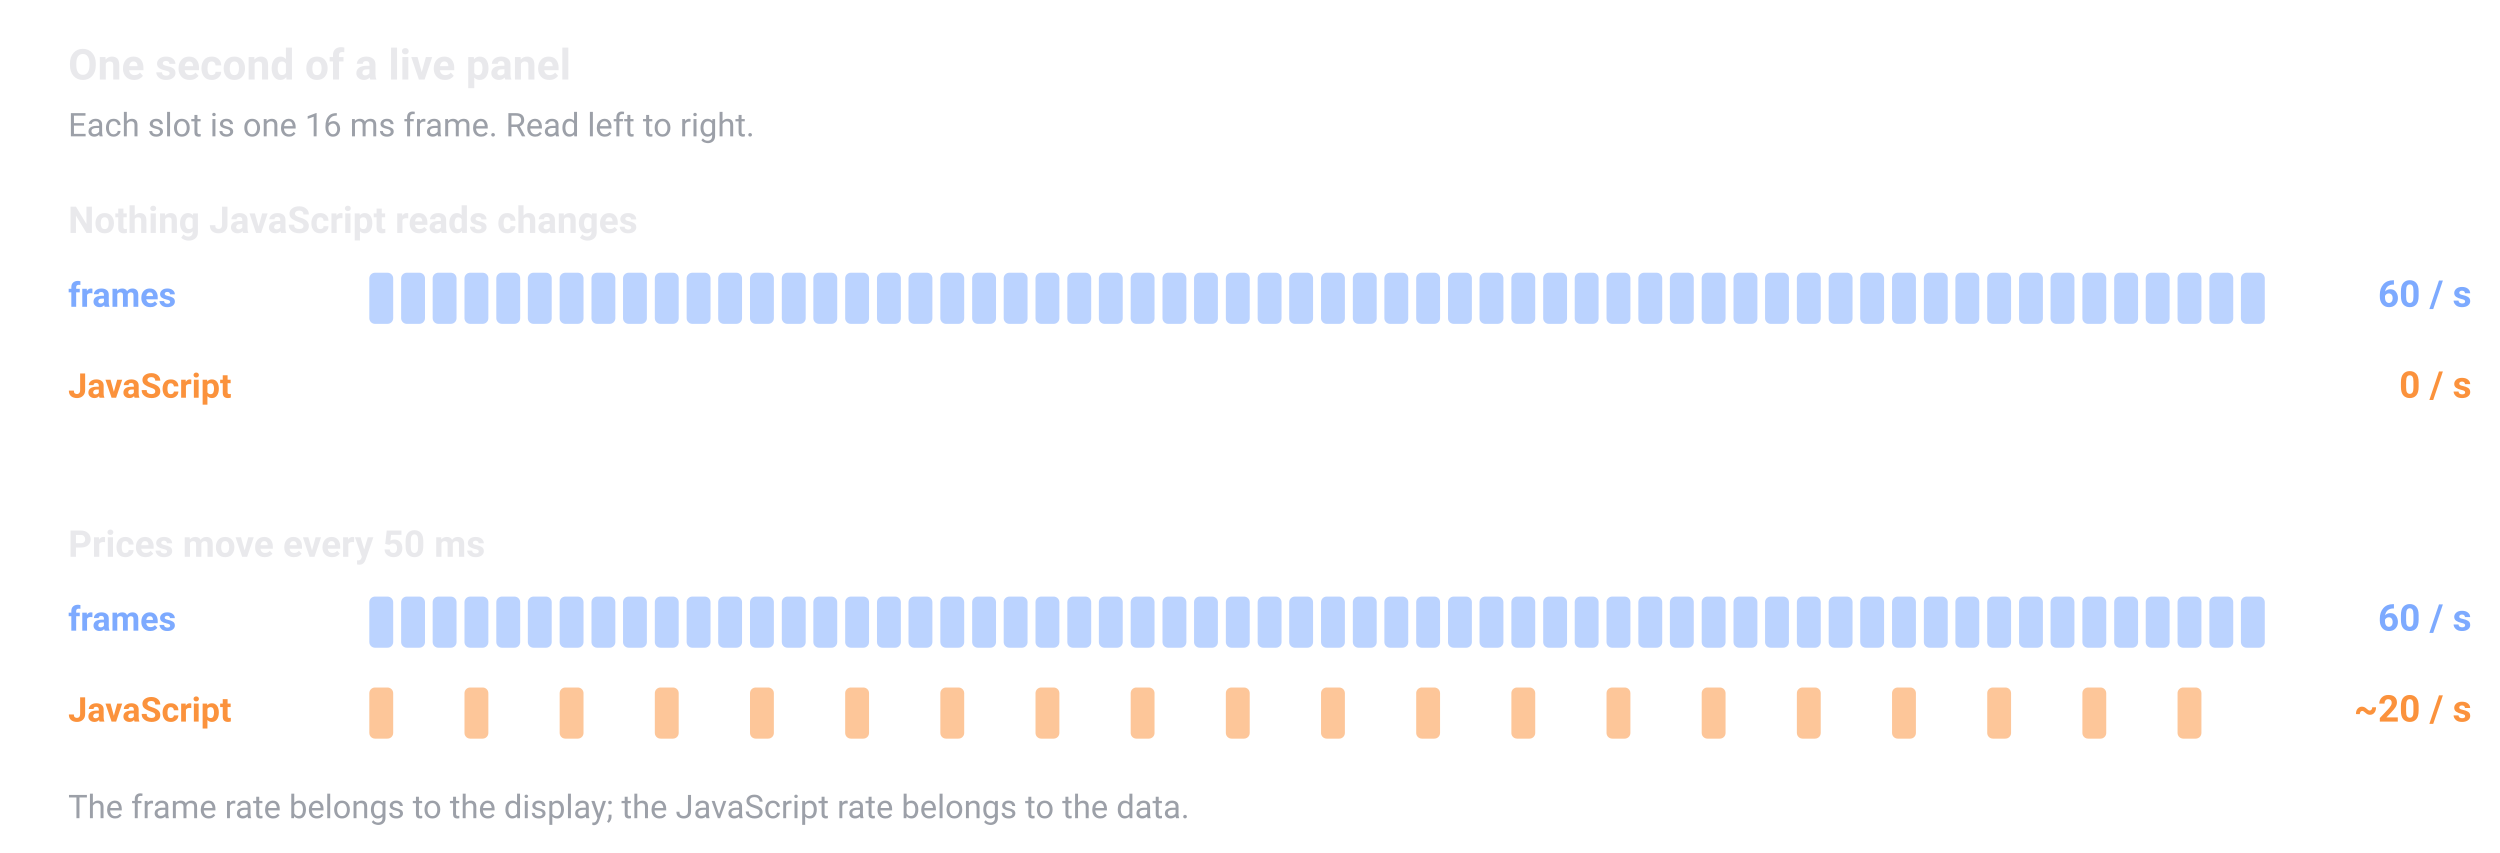
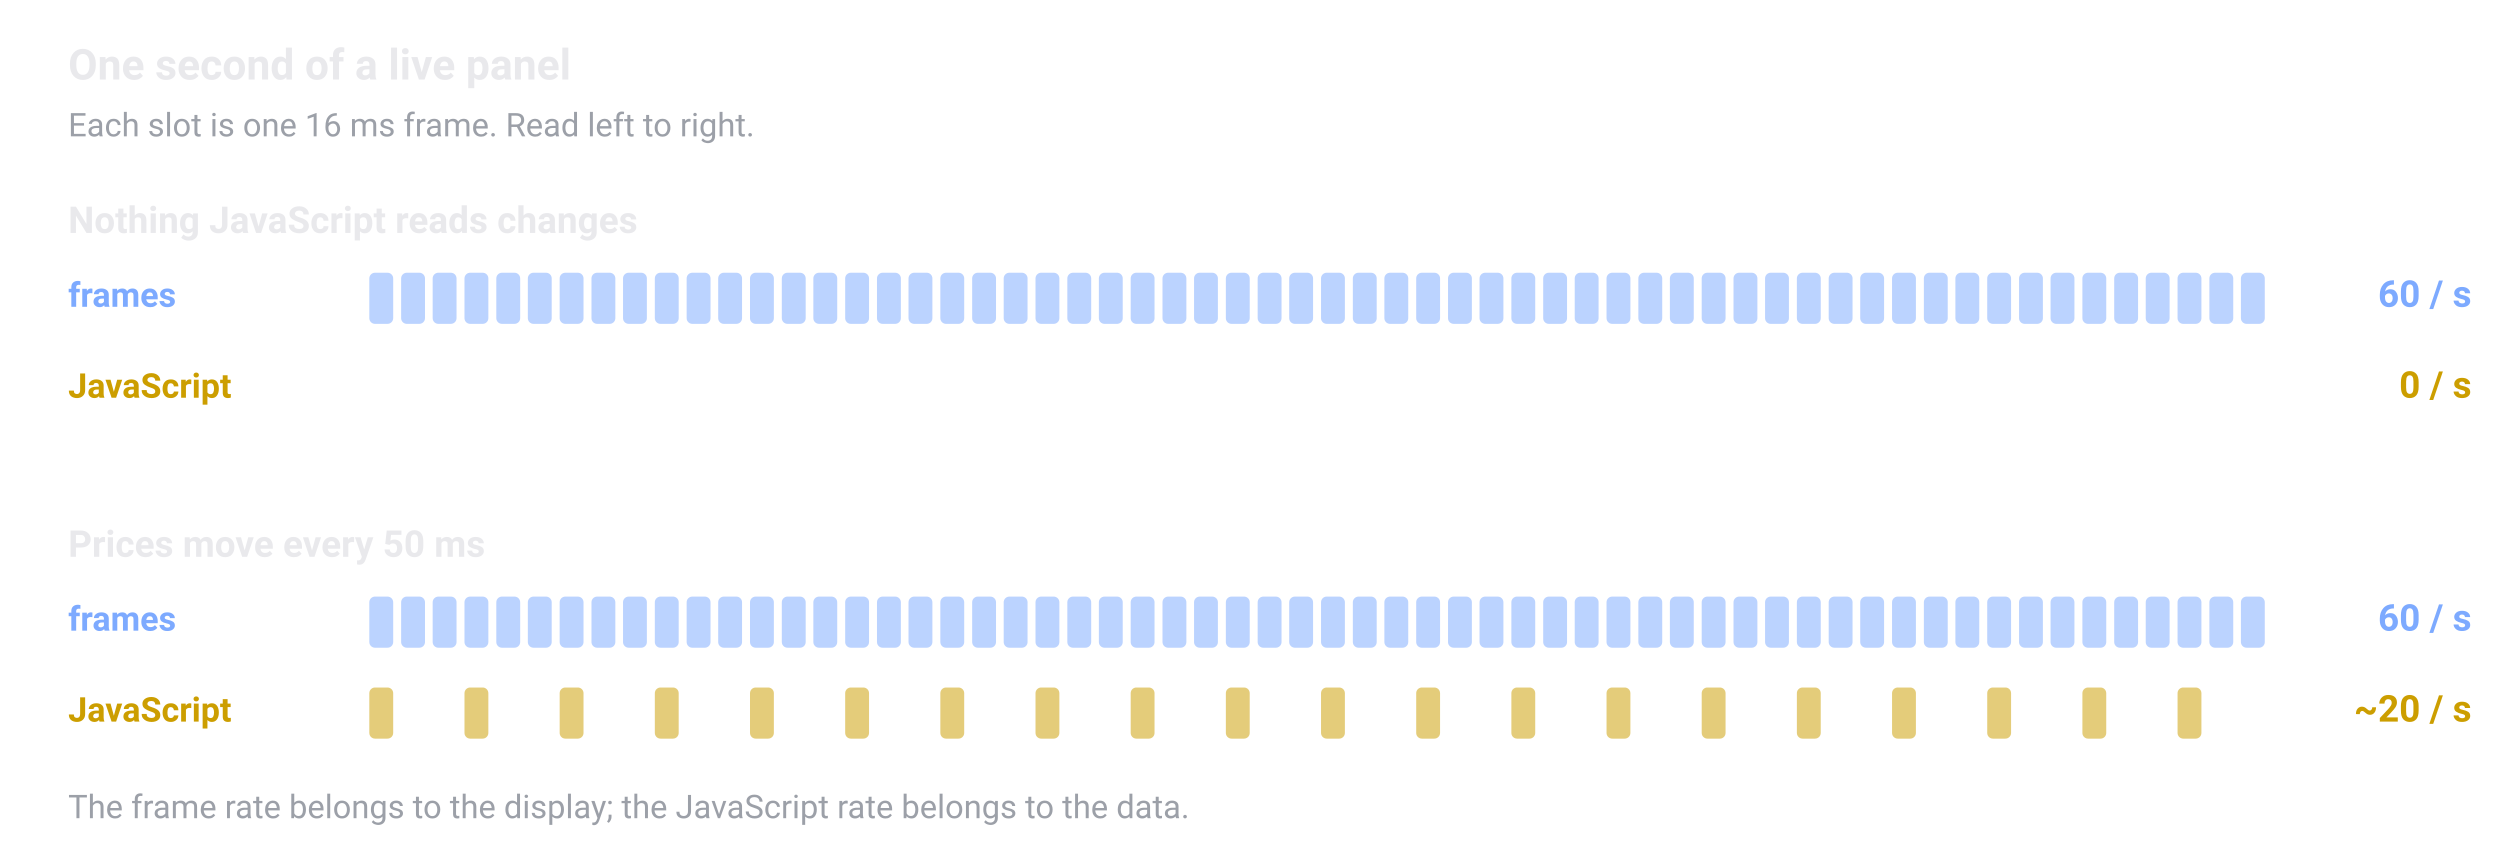
<svg xmlns="http://www.w3.org/2000/svg" viewBox="0 0 880 300" width="100%" role="img" aria-labelledby="t d">
  <defs>
    <style>
      text{font-family:ui-sans-serif,system-ui,-apple-system,"Segoe UI",Roboto,"Helvetica Neue",Arial,sans-serif}
      .h1{fill:#e9e9ec;font-size:15px;font-weight:650}
      .scene{fill:#e9e9ec;font-size:13px;font-weight:600}
      .row{font-size:12px;font-weight:600}
      .row-frame,.count-frame{fill:#7daaff}
-       .row-js,.count-js{fill:#fb923c}
+       .row-js,.count-js{fill:#cc9e00}
      .count-frame,.count-js{font-size:13px;font-weight:650;text-anchor:end}
      .note{fill:#9ca0a8;font-size:11.5px}
      .slot{fill:rgba(255,255,255,.11)}
      .pulse{opacity:.52;animation:pulse 1s linear infinite}
      .is-frame{fill:#7daaff}
-       .is-js{fill:#fb923c}
+       .is-js{fill:#cc9e00}
      @keyframes pulse{0%{opacity:.52}4%{opacity:1}20%{opacity:.52}100%{opacity:.52}}
      @media (prefers-reduced-motion: reduce){.pulse{animation:none;opacity:.7}}
    </style>
  </defs>
  <text class="h1" x="24" y="28">One second of a live panel</text>
  <text class="note" x="24" y="48">Each slot is one 16 ms frame. Read left to right.</text>
  <text class="scene" x="24" y="82">Nothing JavaScript reads changes</text>
  <text class="row row-frame" x="24" y="108">frames</text>
  <text class="count-frame" x="870" y="108">60 / s</text>
  <g>
    <rect class="slot" x="130.0" y="96" width="8.4" height="18" rx="2" />
    <rect class="slot" x="141.2" y="96" width="8.4" height="18" rx="2" />
    <rect class="slot" x="152.3" y="96" width="8.4" height="18" rx="2" />
    <rect class="slot" x="163.5" y="96" width="8.4" height="18" rx="2" />
    <rect class="slot" x="174.7" y="96" width="8.4" height="18" rx="2" />
    <rect class="slot" x="185.8" y="96" width="8.4" height="18" rx="2" />
    <rect class="slot" x="197.0" y="96" width="8.4" height="18" rx="2" />
    <rect class="slot" x="208.2" y="96" width="8.4" height="18" rx="2" />
    <rect class="slot" x="219.3" y="96" width="8.4" height="18" rx="2" />
    <rect class="slot" x="230.5" y="96" width="8.4" height="18" rx="2" />
    <rect class="slot" x="241.7" y="96" width="8.4" height="18" rx="2" />
    <rect class="slot" x="252.8" y="96" width="8.4" height="18" rx="2" />
    <rect class="slot" x="264.0" y="96" width="8.4" height="18" rx="2" />
    <rect class="slot" x="275.2" y="96" width="8.4" height="18" rx="2" />
    <rect class="slot" x="286.3" y="96" width="8.4" height="18" rx="2" />
    <rect class="slot" x="297.5" y="96" width="8.4" height="18" rx="2" />
    <rect class="slot" x="308.7" y="96" width="8.4" height="18" rx="2" />
    <rect class="slot" x="319.8" y="96" width="8.4" height="18" rx="2" />
    <rect class="slot" x="331.0" y="96" width="8.4" height="18" rx="2" />
    <rect class="slot" x="342.2" y="96" width="8.4" height="18" rx="2" />
    <rect class="slot" x="353.3" y="96" width="8.4" height="18" rx="2" />
    <rect class="slot" x="364.5" y="96" width="8.4" height="18" rx="2" />
    <rect class="slot" x="375.7" y="96" width="8.4" height="18" rx="2" />
    <rect class="slot" x="386.8" y="96" width="8.4" height="18" rx="2" />
    <rect class="slot" x="398.0" y="96" width="8.4" height="18" rx="2" />
    <rect class="slot" x="409.2" y="96" width="8.4" height="18" rx="2" />
    <rect class="slot" x="420.3" y="96" width="8.4" height="18" rx="2" />
    <rect class="slot" x="431.5" y="96" width="8.4" height="18" rx="2" />
    <rect class="slot" x="442.7" y="96" width="8.4" height="18" rx="2" />
    <rect class="slot" x="453.8" y="96" width="8.4" height="18" rx="2" />
    <rect class="slot" x="465.0" y="96" width="8.4" height="18" rx="2" />
    <rect class="slot" x="476.2" y="96" width="8.4" height="18" rx="2" />
    <rect class="slot" x="487.3" y="96" width="8.4" height="18" rx="2" />
    <rect class="slot" x="498.5" y="96" width="8.4" height="18" rx="2" />
    <rect class="slot" x="509.7" y="96" width="8.4" height="18" rx="2" />
    <rect class="slot" x="520.8" y="96" width="8.4" height="18" rx="2" />
    <rect class="slot" x="532.0" y="96" width="8.4" height="18" rx="2" />
    <rect class="slot" x="543.2" y="96" width="8.4" height="18" rx="2" />
    <rect class="slot" x="554.3" y="96" width="8.4" height="18" rx="2" />
    <rect class="slot" x="565.5" y="96" width="8.4" height="18" rx="2" />
    <rect class="slot" x="576.7" y="96" width="8.4" height="18" rx="2" />
    <rect class="slot" x="587.8" y="96" width="8.4" height="18" rx="2" />
    <rect class="slot" x="599.0" y="96" width="8.4" height="18" rx="2" />
    <rect class="slot" x="610.2" y="96" width="8.4" height="18" rx="2" />
    <rect class="slot" x="621.3" y="96" width="8.4" height="18" rx="2" />
    <rect class="slot" x="632.5" y="96" width="8.4" height="18" rx="2" />
    <rect class="slot" x="643.7" y="96" width="8.4" height="18" rx="2" />
    <rect class="slot" x="654.8" y="96" width="8.4" height="18" rx="2" />
    <rect class="slot" x="666.0" y="96" width="8.4" height="18" rx="2" />
    <rect class="slot" x="677.2" y="96" width="8.4" height="18" rx="2" />
    <rect class="slot" x="688.3" y="96" width="8.4" height="18" rx="2" />
    <rect class="slot" x="699.5" y="96" width="8.4" height="18" rx="2" />
    <rect class="slot" x="710.7" y="96" width="8.4" height="18" rx="2" />
    <rect class="slot" x="721.8" y="96" width="8.4" height="18" rx="2" />
    <rect class="slot" x="733.0" y="96" width="8.4" height="18" rx="2" />
    <rect class="slot" x="744.2" y="96" width="8.4" height="18" rx="2" />
    <rect class="slot" x="755.3" y="96" width="8.4" height="18" rx="2" />
    <rect class="slot" x="766.5" y="96" width="8.4" height="18" rx="2" />
    <rect class="slot" x="777.7" y="96" width="8.4" height="18" rx="2" />
    <rect class="slot" x="788.8" y="96" width="8.4" height="18" rx="2" />
    <rect class="pulse is-frame" x="130.0" y="96" width="8.4" height="18" rx="2" style="animation-delay:-1.000s" />
    <rect class="pulse is-frame" x="141.2" y="96" width="8.4" height="18" rx="2" style="animation-delay:-0.983s" />
    <rect class="pulse is-frame" x="152.3" y="96" width="8.4" height="18" rx="2" style="animation-delay:-0.967s" />
    <rect class="pulse is-frame" x="163.5" y="96" width="8.4" height="18" rx="2" style="animation-delay:-0.950s" />
    <rect class="pulse is-frame" x="174.7" y="96" width="8.4" height="18" rx="2" style="animation-delay:-0.933s" />
    <rect class="pulse is-frame" x="185.8" y="96" width="8.4" height="18" rx="2" style="animation-delay:-0.917s" />
    <rect class="pulse is-frame" x="197.0" y="96" width="8.4" height="18" rx="2" style="animation-delay:-0.900s" />
    <rect class="pulse is-frame" x="208.2" y="96" width="8.4" height="18" rx="2" style="animation-delay:-0.883s" />
    <rect class="pulse is-frame" x="219.3" y="96" width="8.4" height="18" rx="2" style="animation-delay:-0.867s" />
    <rect class="pulse is-frame" x="230.5" y="96" width="8.4" height="18" rx="2" style="animation-delay:-0.850s" />
    <rect class="pulse is-frame" x="241.7" y="96" width="8.4" height="18" rx="2" style="animation-delay:-0.833s" />
    <rect class="pulse is-frame" x="252.8" y="96" width="8.4" height="18" rx="2" style="animation-delay:-0.817s" />
    <rect class="pulse is-frame" x="264.0" y="96" width="8.4" height="18" rx="2" style="animation-delay:-0.800s" />
    <rect class="pulse is-frame" x="275.2" y="96" width="8.4" height="18" rx="2" style="animation-delay:-0.783s" />
    <rect class="pulse is-frame" x="286.3" y="96" width="8.4" height="18" rx="2" style="animation-delay:-0.767s" />
    <rect class="pulse is-frame" x="297.5" y="96" width="8.4" height="18" rx="2" style="animation-delay:-0.750s" />
    <rect class="pulse is-frame" x="308.7" y="96" width="8.4" height="18" rx="2" style="animation-delay:-0.733s" />
    <rect class="pulse is-frame" x="319.8" y="96" width="8.4" height="18" rx="2" style="animation-delay:-0.717s" />
    <rect class="pulse is-frame" x="331.0" y="96" width="8.4" height="18" rx="2" style="animation-delay:-0.700s" />
    <rect class="pulse is-frame" x="342.2" y="96" width="8.4" height="18" rx="2" style="animation-delay:-0.683s" />
    <rect class="pulse is-frame" x="353.3" y="96" width="8.4" height="18" rx="2" style="animation-delay:-0.667s" />
    <rect class="pulse is-frame" x="364.5" y="96" width="8.4" height="18" rx="2" style="animation-delay:-0.650s" />
    <rect class="pulse is-frame" x="375.7" y="96" width="8.4" height="18" rx="2" style="animation-delay:-0.633s" />
    <rect class="pulse is-frame" x="386.8" y="96" width="8.4" height="18" rx="2" style="animation-delay:-0.617s" />
    <rect class="pulse is-frame" x="398.0" y="96" width="8.4" height="18" rx="2" style="animation-delay:-0.600s" />
    <rect class="pulse is-frame" x="409.2" y="96" width="8.4" height="18" rx="2" style="animation-delay:-0.583s" />
    <rect class="pulse is-frame" x="420.3" y="96" width="8.4" height="18" rx="2" style="animation-delay:-0.567s" />
    <rect class="pulse is-frame" x="431.5" y="96" width="8.4" height="18" rx="2" style="animation-delay:-0.550s" />
    <rect class="pulse is-frame" x="442.7" y="96" width="8.4" height="18" rx="2" style="animation-delay:-0.533s" />
    <rect class="pulse is-frame" x="453.8" y="96" width="8.4" height="18" rx="2" style="animation-delay:-0.517s" />
    <rect class="pulse is-frame" x="465.0" y="96" width="8.4" height="18" rx="2" style="animation-delay:-0.500s" />
    <rect class="pulse is-frame" x="476.2" y="96" width="8.4" height="18" rx="2" style="animation-delay:-0.483s" />
    <rect class="pulse is-frame" x="487.3" y="96" width="8.4" height="18" rx="2" style="animation-delay:-0.467s" />
    <rect class="pulse is-frame" x="498.5" y="96" width="8.4" height="18" rx="2" style="animation-delay:-0.450s" />
    <rect class="pulse is-frame" x="509.7" y="96" width="8.4" height="18" rx="2" style="animation-delay:-0.433s" />
    <rect class="pulse is-frame" x="520.8" y="96" width="8.4" height="18" rx="2" style="animation-delay:-0.417s" />
    <rect class="pulse is-frame" x="532.0" y="96" width="8.4" height="18" rx="2" style="animation-delay:-0.400s" />
    <rect class="pulse is-frame" x="543.2" y="96" width="8.4" height="18" rx="2" style="animation-delay:-0.383s" />
    <rect class="pulse is-frame" x="554.3" y="96" width="8.4" height="18" rx="2" style="animation-delay:-0.367s" />
    <rect class="pulse is-frame" x="565.5" y="96" width="8.4" height="18" rx="2" style="animation-delay:-0.350s" />
    <rect class="pulse is-frame" x="576.7" y="96" width="8.4" height="18" rx="2" style="animation-delay:-0.333s" />
    <rect class="pulse is-frame" x="587.8" y="96" width="8.4" height="18" rx="2" style="animation-delay:-0.317s" />
    <rect class="pulse is-frame" x="599.0" y="96" width="8.4" height="18" rx="2" style="animation-delay:-0.300s" />
    <rect class="pulse is-frame" x="610.2" y="96" width="8.4" height="18" rx="2" style="animation-delay:-0.283s" />
    <rect class="pulse is-frame" x="621.3" y="96" width="8.4" height="18" rx="2" style="animation-delay:-0.267s" />
    <rect class="pulse is-frame" x="632.5" y="96" width="8.4" height="18" rx="2" style="animation-delay:-0.250s" />
    <rect class="pulse is-frame" x="643.7" y="96" width="8.4" height="18" rx="2" style="animation-delay:-0.233s" />
    <rect class="pulse is-frame" x="654.8" y="96" width="8.4" height="18" rx="2" style="animation-delay:-0.217s" />
    <rect class="pulse is-frame" x="666.0" y="96" width="8.4" height="18" rx="2" style="animation-delay:-0.200s" />
    <rect class="pulse is-frame" x="677.2" y="96" width="8.4" height="18" rx="2" style="animation-delay:-0.183s" />
    <rect class="pulse is-frame" x="688.3" y="96" width="8.4" height="18" rx="2" style="animation-delay:-0.167s" />
    <rect class="pulse is-frame" x="699.5" y="96" width="8.4" height="18" rx="2" style="animation-delay:-0.150s" />
    <rect class="pulse is-frame" x="710.7" y="96" width="8.4" height="18" rx="2" style="animation-delay:-0.133s" />
    <rect class="pulse is-frame" x="721.8" y="96" width="8.4" height="18" rx="2" style="animation-delay:-0.117s" />
    <rect class="pulse is-frame" x="733.0" y="96" width="8.4" height="18" rx="2" style="animation-delay:-0.100s" />
    <rect class="pulse is-frame" x="744.2" y="96" width="8.4" height="18" rx="2" style="animation-delay:-0.083s" />
    <rect class="pulse is-frame" x="755.3" y="96" width="8.4" height="18" rx="2" style="animation-delay:-0.067s" />
    <rect class="pulse is-frame" x="766.5" y="96" width="8.4" height="18" rx="2" style="animation-delay:-0.050s" />
    <rect class="pulse is-frame" x="777.7" y="96" width="8.4" height="18" rx="2" style="animation-delay:-0.033s" />
    <rect class="pulse is-frame" x="788.8" y="96" width="8.4" height="18" rx="2" style="animation-delay:-0.017s" />
  </g>
  <text class="row row-js" x="24" y="140">JavaScript</text>
  <text class="count-js" x="870" y="140">0 / s</text>
  <g>
    <rect class="slot" x="130.0" y="128" width="8.4" height="18" rx="2" />
    <rect class="slot" x="141.2" y="128" width="8.4" height="18" rx="2" />
    <rect class="slot" x="152.3" y="128" width="8.4" height="18" rx="2" />
    <rect class="slot" x="163.5" y="128" width="8.4" height="18" rx="2" />
    <rect class="slot" x="174.7" y="128" width="8.4" height="18" rx="2" />
    <rect class="slot" x="185.8" y="128" width="8.4" height="18" rx="2" />
    <rect class="slot" x="197.0" y="128" width="8.4" height="18" rx="2" />
    <rect class="slot" x="208.2" y="128" width="8.4" height="18" rx="2" />
    <rect class="slot" x="219.3" y="128" width="8.4" height="18" rx="2" />
    <rect class="slot" x="230.5" y="128" width="8.4" height="18" rx="2" />
    <rect class="slot" x="241.7" y="128" width="8.4" height="18" rx="2" />
    <rect class="slot" x="252.8" y="128" width="8.4" height="18" rx="2" />
    <rect class="slot" x="264.0" y="128" width="8.4" height="18" rx="2" />
    <rect class="slot" x="275.2" y="128" width="8.4" height="18" rx="2" />
    <rect class="slot" x="286.3" y="128" width="8.4" height="18" rx="2" />
    <rect class="slot" x="297.5" y="128" width="8.4" height="18" rx="2" />
    <rect class="slot" x="308.7" y="128" width="8.4" height="18" rx="2" />
    <rect class="slot" x="319.8" y="128" width="8.4" height="18" rx="2" />
    <rect class="slot" x="331.0" y="128" width="8.4" height="18" rx="2" />
    <rect class="slot" x="342.2" y="128" width="8.4" height="18" rx="2" />
    <rect class="slot" x="353.3" y="128" width="8.4" height="18" rx="2" />
    <rect class="slot" x="364.5" y="128" width="8.4" height="18" rx="2" />
    <rect class="slot" x="375.7" y="128" width="8.4" height="18" rx="2" />
    <rect class="slot" x="386.8" y="128" width="8.4" height="18" rx="2" />
    <rect class="slot" x="398.0" y="128" width="8.4" height="18" rx="2" />
    <rect class="slot" x="409.2" y="128" width="8.4" height="18" rx="2" />
    <rect class="slot" x="420.3" y="128" width="8.4" height="18" rx="2" />
    <rect class="slot" x="431.5" y="128" width="8.4" height="18" rx="2" />
    <rect class="slot" x="442.7" y="128" width="8.4" height="18" rx="2" />
    <rect class="slot" x="453.8" y="128" width="8.4" height="18" rx="2" />
    <rect class="slot" x="465.0" y="128" width="8.4" height="18" rx="2" />
    <rect class="slot" x="476.2" y="128" width="8.4" height="18" rx="2" />
    <rect class="slot" x="487.3" y="128" width="8.4" height="18" rx="2" />
    <rect class="slot" x="498.5" y="128" width="8.4" height="18" rx="2" />
    <rect class="slot" x="509.7" y="128" width="8.4" height="18" rx="2" />
    <rect class="slot" x="520.8" y="128" width="8.4" height="18" rx="2" />
    <rect class="slot" x="532.0" y="128" width="8.4" height="18" rx="2" />
    <rect class="slot" x="543.2" y="128" width="8.4" height="18" rx="2" />
    <rect class="slot" x="554.3" y="128" width="8.4" height="18" rx="2" />
    <rect class="slot" x="565.5" y="128" width="8.4" height="18" rx="2" />
    <rect class="slot" x="576.7" y="128" width="8.4" height="18" rx="2" />
    <rect class="slot" x="587.8" y="128" width="8.4" height="18" rx="2" />
    <rect class="slot" x="599.0" y="128" width="8.4" height="18" rx="2" />
    <rect class="slot" x="610.2" y="128" width="8.4" height="18" rx="2" />
    <rect class="slot" x="621.3" y="128" width="8.4" height="18" rx="2" />
    <rect class="slot" x="632.5" y="128" width="8.4" height="18" rx="2" />
    <rect class="slot" x="643.7" y="128" width="8.4" height="18" rx="2" />
    <rect class="slot" x="654.8" y="128" width="8.4" height="18" rx="2" />
    <rect class="slot" x="666.0" y="128" width="8.4" height="18" rx="2" />
    <rect class="slot" x="677.2" y="128" width="8.4" height="18" rx="2" />
    <rect class="slot" x="688.3" y="128" width="8.4" height="18" rx="2" />
    <rect class="slot" x="699.5" y="128" width="8.4" height="18" rx="2" />
    <rect class="slot" x="710.7" y="128" width="8.4" height="18" rx="2" />
    <rect class="slot" x="721.8" y="128" width="8.4" height="18" rx="2" />
    <rect class="slot" x="733.0" y="128" width="8.4" height="18" rx="2" />
    <rect class="slot" x="744.2" y="128" width="8.4" height="18" rx="2" />
    <rect class="slot" x="755.3" y="128" width="8.4" height="18" rx="2" />
    <rect class="slot" x="766.5" y="128" width="8.4" height="18" rx="2" />
    <rect class="slot" x="777.7" y="128" width="8.4" height="18" rx="2" />
    <rect class="slot" x="788.8" y="128" width="8.4" height="18" rx="2" />
  </g>
  <line x1="24" y1="168" x2="856" y2="168" stroke="rgba(255,255,255,.16)" stroke-width="1" />
  <text class="scene" x="24" y="196">Prices move every 50 ms</text>
  <text class="row row-frame" x="24" y="222">frames</text>
  <text class="count-frame" x="870" y="222">60 / s</text>
  <g>
    <rect class="slot" x="130.0" y="210" width="8.4" height="18" rx="2" />
    <rect class="slot" x="141.2" y="210" width="8.4" height="18" rx="2" />
    <rect class="slot" x="152.3" y="210" width="8.4" height="18" rx="2" />
    <rect class="slot" x="163.5" y="210" width="8.4" height="18" rx="2" />
    <rect class="slot" x="174.7" y="210" width="8.4" height="18" rx="2" />
    <rect class="slot" x="185.8" y="210" width="8.4" height="18" rx="2" />
    <rect class="slot" x="197.0" y="210" width="8.4" height="18" rx="2" />
    <rect class="slot" x="208.2" y="210" width="8.4" height="18" rx="2" />
    <rect class="slot" x="219.3" y="210" width="8.4" height="18" rx="2" />
    <rect class="slot" x="230.5" y="210" width="8.4" height="18" rx="2" />
    <rect class="slot" x="241.7" y="210" width="8.4" height="18" rx="2" />
    <rect class="slot" x="252.8" y="210" width="8.4" height="18" rx="2" />
    <rect class="slot" x="264.0" y="210" width="8.4" height="18" rx="2" />
    <rect class="slot" x="275.2" y="210" width="8.4" height="18" rx="2" />
    <rect class="slot" x="286.3" y="210" width="8.4" height="18" rx="2" />
    <rect class="slot" x="297.5" y="210" width="8.4" height="18" rx="2" />
    <rect class="slot" x="308.7" y="210" width="8.4" height="18" rx="2" />
    <rect class="slot" x="319.8" y="210" width="8.4" height="18" rx="2" />
    <rect class="slot" x="331.0" y="210" width="8.4" height="18" rx="2" />
    <rect class="slot" x="342.2" y="210" width="8.4" height="18" rx="2" />
    <rect class="slot" x="353.3" y="210" width="8.4" height="18" rx="2" />
    <rect class="slot" x="364.5" y="210" width="8.4" height="18" rx="2" />
    <rect class="slot" x="375.7" y="210" width="8.4" height="18" rx="2" />
    <rect class="slot" x="386.8" y="210" width="8.4" height="18" rx="2" />
    <rect class="slot" x="398.0" y="210" width="8.4" height="18" rx="2" />
    <rect class="slot" x="409.2" y="210" width="8.4" height="18" rx="2" />
    <rect class="slot" x="420.3" y="210" width="8.4" height="18" rx="2" />
    <rect class="slot" x="431.5" y="210" width="8.4" height="18" rx="2" />
    <rect class="slot" x="442.7" y="210" width="8.4" height="18" rx="2" />
    <rect class="slot" x="453.8" y="210" width="8.4" height="18" rx="2" />
    <rect class="slot" x="465.0" y="210" width="8.4" height="18" rx="2" />
    <rect class="slot" x="476.2" y="210" width="8.4" height="18" rx="2" />
    <rect class="slot" x="487.3" y="210" width="8.4" height="18" rx="2" />
    <rect class="slot" x="498.5" y="210" width="8.4" height="18" rx="2" />
    <rect class="slot" x="509.7" y="210" width="8.4" height="18" rx="2" />
    <rect class="slot" x="520.8" y="210" width="8.4" height="18" rx="2" />
    <rect class="slot" x="532.0" y="210" width="8.4" height="18" rx="2" />
    <rect class="slot" x="543.2" y="210" width="8.4" height="18" rx="2" />
    <rect class="slot" x="554.3" y="210" width="8.4" height="18" rx="2" />
    <rect class="slot" x="565.5" y="210" width="8.4" height="18" rx="2" />
    <rect class="slot" x="576.7" y="210" width="8.4" height="18" rx="2" />
    <rect class="slot" x="587.8" y="210" width="8.4" height="18" rx="2" />
    <rect class="slot" x="599.0" y="210" width="8.4" height="18" rx="2" />
    <rect class="slot" x="610.2" y="210" width="8.4" height="18" rx="2" />
    <rect class="slot" x="621.3" y="210" width="8.4" height="18" rx="2" />
    <rect class="slot" x="632.5" y="210" width="8.4" height="18" rx="2" />
    <rect class="slot" x="643.7" y="210" width="8.4" height="18" rx="2" />
    <rect class="slot" x="654.8" y="210" width="8.4" height="18" rx="2" />
    <rect class="slot" x="666.0" y="210" width="8.4" height="18" rx="2" />
    <rect class="slot" x="677.2" y="210" width="8.4" height="18" rx="2" />
    <rect class="slot" x="688.3" y="210" width="8.4" height="18" rx="2" />
    <rect class="slot" x="699.5" y="210" width="8.4" height="18" rx="2" />
    <rect class="slot" x="710.7" y="210" width="8.4" height="18" rx="2" />
    <rect class="slot" x="721.8" y="210" width="8.4" height="18" rx="2" />
    <rect class="slot" x="733.0" y="210" width="8.4" height="18" rx="2" />
    <rect class="slot" x="744.2" y="210" width="8.4" height="18" rx="2" />
    <rect class="slot" x="755.3" y="210" width="8.4" height="18" rx="2" />
    <rect class="slot" x="766.5" y="210" width="8.4" height="18" rx="2" />
    <rect class="slot" x="777.7" y="210" width="8.4" height="18" rx="2" />
    <rect class="slot" x="788.8" y="210" width="8.4" height="18" rx="2" />
    <rect class="pulse is-frame" x="130.0" y="210" width="8.4" height="18" rx="2" style="animation-delay:-1.000s" />
    <rect class="pulse is-frame" x="141.2" y="210" width="8.4" height="18" rx="2" style="animation-delay:-0.983s" />
    <rect class="pulse is-frame" x="152.3" y="210" width="8.4" height="18" rx="2" style="animation-delay:-0.967s" />
    <rect class="pulse is-frame" x="163.5" y="210" width="8.4" height="18" rx="2" style="animation-delay:-0.950s" />
    <rect class="pulse is-frame" x="174.7" y="210" width="8.4" height="18" rx="2" style="animation-delay:-0.933s" />
    <rect class="pulse is-frame" x="185.8" y="210" width="8.4" height="18" rx="2" style="animation-delay:-0.917s" />
    <rect class="pulse is-frame" x="197.0" y="210" width="8.4" height="18" rx="2" style="animation-delay:-0.900s" />
    <rect class="pulse is-frame" x="208.2" y="210" width="8.4" height="18" rx="2" style="animation-delay:-0.883s" />
    <rect class="pulse is-frame" x="219.3" y="210" width="8.4" height="18" rx="2" style="animation-delay:-0.867s" />
    <rect class="pulse is-frame" x="230.5" y="210" width="8.4" height="18" rx="2" style="animation-delay:-0.850s" />
    <rect class="pulse is-frame" x="241.7" y="210" width="8.4" height="18" rx="2" style="animation-delay:-0.833s" />
    <rect class="pulse is-frame" x="252.8" y="210" width="8.4" height="18" rx="2" style="animation-delay:-0.817s" />
    <rect class="pulse is-frame" x="264.0" y="210" width="8.4" height="18" rx="2" style="animation-delay:-0.800s" />
    <rect class="pulse is-frame" x="275.2" y="210" width="8.4" height="18" rx="2" style="animation-delay:-0.783s" />
    <rect class="pulse is-frame" x="286.3" y="210" width="8.4" height="18" rx="2" style="animation-delay:-0.767s" />
    <rect class="pulse is-frame" x="297.5" y="210" width="8.4" height="18" rx="2" style="animation-delay:-0.750s" />
    <rect class="pulse is-frame" x="308.7" y="210" width="8.4" height="18" rx="2" style="animation-delay:-0.733s" />
    <rect class="pulse is-frame" x="319.8" y="210" width="8.4" height="18" rx="2" style="animation-delay:-0.717s" />
    <rect class="pulse is-frame" x="331.0" y="210" width="8.4" height="18" rx="2" style="animation-delay:-0.700s" />
    <rect class="pulse is-frame" x="342.2" y="210" width="8.4" height="18" rx="2" style="animation-delay:-0.683s" />
    <rect class="pulse is-frame" x="353.3" y="210" width="8.4" height="18" rx="2" style="animation-delay:-0.667s" />
    <rect class="pulse is-frame" x="364.5" y="210" width="8.4" height="18" rx="2" style="animation-delay:-0.650s" />
    <rect class="pulse is-frame" x="375.7" y="210" width="8.4" height="18" rx="2" style="animation-delay:-0.633s" />
    <rect class="pulse is-frame" x="386.8" y="210" width="8.4" height="18" rx="2" style="animation-delay:-0.617s" />
    <rect class="pulse is-frame" x="398.0" y="210" width="8.4" height="18" rx="2" style="animation-delay:-0.600s" />
    <rect class="pulse is-frame" x="409.2" y="210" width="8.4" height="18" rx="2" style="animation-delay:-0.583s" />
    <rect class="pulse is-frame" x="420.3" y="210" width="8.4" height="18" rx="2" style="animation-delay:-0.567s" />
    <rect class="pulse is-frame" x="431.5" y="210" width="8.4" height="18" rx="2" style="animation-delay:-0.550s" />
    <rect class="pulse is-frame" x="442.7" y="210" width="8.4" height="18" rx="2" style="animation-delay:-0.533s" />
    <rect class="pulse is-frame" x="453.8" y="210" width="8.4" height="18" rx="2" style="animation-delay:-0.517s" />
    <rect class="pulse is-frame" x="465.0" y="210" width="8.4" height="18" rx="2" style="animation-delay:-0.500s" />
    <rect class="pulse is-frame" x="476.2" y="210" width="8.4" height="18" rx="2" style="animation-delay:-0.483s" />
    <rect class="pulse is-frame" x="487.3" y="210" width="8.4" height="18" rx="2" style="animation-delay:-0.467s" />
    <rect class="pulse is-frame" x="498.5" y="210" width="8.4" height="18" rx="2" style="animation-delay:-0.450s" />
    <rect class="pulse is-frame" x="509.7" y="210" width="8.4" height="18" rx="2" style="animation-delay:-0.433s" />
    <rect class="pulse is-frame" x="520.8" y="210" width="8.4" height="18" rx="2" style="animation-delay:-0.417s" />
    <rect class="pulse is-frame" x="532.0" y="210" width="8.4" height="18" rx="2" style="animation-delay:-0.400s" />
    <rect class="pulse is-frame" x="543.2" y="210" width="8.4" height="18" rx="2" style="animation-delay:-0.383s" />
    <rect class="pulse is-frame" x="554.3" y="210" width="8.4" height="18" rx="2" style="animation-delay:-0.367s" />
    <rect class="pulse is-frame" x="565.5" y="210" width="8.4" height="18" rx="2" style="animation-delay:-0.350s" />
    <rect class="pulse is-frame" x="576.7" y="210" width="8.4" height="18" rx="2" style="animation-delay:-0.333s" />
    <rect class="pulse is-frame" x="587.8" y="210" width="8.4" height="18" rx="2" style="animation-delay:-0.317s" />
    <rect class="pulse is-frame" x="599.0" y="210" width="8.4" height="18" rx="2" style="animation-delay:-0.300s" />
    <rect class="pulse is-frame" x="610.2" y="210" width="8.4" height="18" rx="2" style="animation-delay:-0.283s" />
    <rect class="pulse is-frame" x="621.3" y="210" width="8.4" height="18" rx="2" style="animation-delay:-0.267s" />
    <rect class="pulse is-frame" x="632.5" y="210" width="8.4" height="18" rx="2" style="animation-delay:-0.250s" />
    <rect class="pulse is-frame" x="643.7" y="210" width="8.4" height="18" rx="2" style="animation-delay:-0.233s" />
    <rect class="pulse is-frame" x="654.8" y="210" width="8.4" height="18" rx="2" style="animation-delay:-0.217s" />
    <rect class="pulse is-frame" x="666.0" y="210" width="8.4" height="18" rx="2" style="animation-delay:-0.200s" />
    <rect class="pulse is-frame" x="677.2" y="210" width="8.4" height="18" rx="2" style="animation-delay:-0.183s" />
    <rect class="pulse is-frame" x="688.3" y="210" width="8.4" height="18" rx="2" style="animation-delay:-0.167s" />
    <rect class="pulse is-frame" x="699.5" y="210" width="8.4" height="18" rx="2" style="animation-delay:-0.150s" />
    <rect class="pulse is-frame" x="710.7" y="210" width="8.4" height="18" rx="2" style="animation-delay:-0.133s" />
    <rect class="pulse is-frame" x="721.8" y="210" width="8.4" height="18" rx="2" style="animation-delay:-0.117s" />
    <rect class="pulse is-frame" x="733.0" y="210" width="8.4" height="18" rx="2" style="animation-delay:-0.100s" />
    <rect class="pulse is-frame" x="744.2" y="210" width="8.4" height="18" rx="2" style="animation-delay:-0.083s" />
    <rect class="pulse is-frame" x="755.3" y="210" width="8.4" height="18" rx="2" style="animation-delay:-0.067s" />
    <rect class="pulse is-frame" x="766.5" y="210" width="8.4" height="18" rx="2" style="animation-delay:-0.050s" />
    <rect class="pulse is-frame" x="777.7" y="210" width="8.4" height="18" rx="2" style="animation-delay:-0.033s" />
    <rect class="pulse is-frame" x="788.8" y="210" width="8.4" height="18" rx="2" style="animation-delay:-0.017s" />
  </g>
  <text class="row row-js" x="24" y="254">JavaScript</text>
  <text class="count-js" x="870" y="254">~20 / s</text>
  <g>
    <rect class="slot" x="130.0" y="242" width="8.4" height="18" rx="2" />
    <rect class="slot" x="141.2" y="242" width="8.4" height="18" rx="2" />
    <rect class="slot" x="152.3" y="242" width="8.4" height="18" rx="2" />
    <rect class="slot" x="163.5" y="242" width="8.4" height="18" rx="2" />
    <rect class="slot" x="174.7" y="242" width="8.4" height="18" rx="2" />
    <rect class="slot" x="185.8" y="242" width="8.4" height="18" rx="2" />
    <rect class="slot" x="197.0" y="242" width="8.4" height="18" rx="2" />
    <rect class="slot" x="208.2" y="242" width="8.4" height="18" rx="2" />
    <rect class="slot" x="219.3" y="242" width="8.4" height="18" rx="2" />
    <rect class="slot" x="230.5" y="242" width="8.4" height="18" rx="2" />
    <rect class="slot" x="241.7" y="242" width="8.4" height="18" rx="2" />
    <rect class="slot" x="252.8" y="242" width="8.4" height="18" rx="2" />
    <rect class="slot" x="264.0" y="242" width="8.4" height="18" rx="2" />
    <rect class="slot" x="275.2" y="242" width="8.4" height="18" rx="2" />
    <rect class="slot" x="286.3" y="242" width="8.4" height="18" rx="2" />
    <rect class="slot" x="297.5" y="242" width="8.4" height="18" rx="2" />
    <rect class="slot" x="308.7" y="242" width="8.4" height="18" rx="2" />
    <rect class="slot" x="319.8" y="242" width="8.4" height="18" rx="2" />
    <rect class="slot" x="331.0" y="242" width="8.4" height="18" rx="2" />
    <rect class="slot" x="342.2" y="242" width="8.4" height="18" rx="2" />
    <rect class="slot" x="353.3" y="242" width="8.4" height="18" rx="2" />
    <rect class="slot" x="364.5" y="242" width="8.4" height="18" rx="2" />
    <rect class="slot" x="375.7" y="242" width="8.4" height="18" rx="2" />
    <rect class="slot" x="386.8" y="242" width="8.4" height="18" rx="2" />
    <rect class="slot" x="398.0" y="242" width="8.4" height="18" rx="2" />
    <rect class="slot" x="409.2" y="242" width="8.4" height="18" rx="2" />
    <rect class="slot" x="420.3" y="242" width="8.4" height="18" rx="2" />
    <rect class="slot" x="431.5" y="242" width="8.4" height="18" rx="2" />
    <rect class="slot" x="442.7" y="242" width="8.4" height="18" rx="2" />
    <rect class="slot" x="453.8" y="242" width="8.4" height="18" rx="2" />
    <rect class="slot" x="465.0" y="242" width="8.4" height="18" rx="2" />
    <rect class="slot" x="476.2" y="242" width="8.4" height="18" rx="2" />
    <rect class="slot" x="487.3" y="242" width="8.4" height="18" rx="2" />
    <rect class="slot" x="498.5" y="242" width="8.4" height="18" rx="2" />
    <rect class="slot" x="509.7" y="242" width="8.4" height="18" rx="2" />
    <rect class="slot" x="520.8" y="242" width="8.4" height="18" rx="2" />
    <rect class="slot" x="532.0" y="242" width="8.4" height="18" rx="2" />
    <rect class="slot" x="543.2" y="242" width="8.4" height="18" rx="2" />
    <rect class="slot" x="554.3" y="242" width="8.4" height="18" rx="2" />
    <rect class="slot" x="565.5" y="242" width="8.4" height="18" rx="2" />
    <rect class="slot" x="576.7" y="242" width="8.4" height="18" rx="2" />
    <rect class="slot" x="587.8" y="242" width="8.4" height="18" rx="2" />
    <rect class="slot" x="599.0" y="242" width="8.4" height="18" rx="2" />
    <rect class="slot" x="610.2" y="242" width="8.4" height="18" rx="2" />
    <rect class="slot" x="621.3" y="242" width="8.4" height="18" rx="2" />
    <rect class="slot" x="632.5" y="242" width="8.4" height="18" rx="2" />
    <rect class="slot" x="643.7" y="242" width="8.4" height="18" rx="2" />
    <rect class="slot" x="654.8" y="242" width="8.4" height="18" rx="2" />
    <rect class="slot" x="666.0" y="242" width="8.4" height="18" rx="2" />
    <rect class="slot" x="677.2" y="242" width="8.4" height="18" rx="2" />
    <rect class="slot" x="688.3" y="242" width="8.4" height="18" rx="2" />
    <rect class="slot" x="699.5" y="242" width="8.4" height="18" rx="2" />
    <rect class="slot" x="710.7" y="242" width="8.4" height="18" rx="2" />
    <rect class="slot" x="721.8" y="242" width="8.4" height="18" rx="2" />
    <rect class="slot" x="733.0" y="242" width="8.4" height="18" rx="2" />
    <rect class="slot" x="744.2" y="242" width="8.4" height="18" rx="2" />
    <rect class="slot" x="755.3" y="242" width="8.4" height="18" rx="2" />
    <rect class="slot" x="766.5" y="242" width="8.4" height="18" rx="2" />
    <rect class="slot" x="777.7" y="242" width="8.4" height="18" rx="2" />
    <rect class="slot" x="788.8" y="242" width="8.4" height="18" rx="2" />
    <rect class="pulse is-js" x="130.0" y="242" width="8.4" height="18" rx="2" style="animation-delay:-1.000s" />
    <rect class="pulse is-js" x="163.5" y="242" width="8.4" height="18" rx="2" style="animation-delay:-0.950s" />
    <rect class="pulse is-js" x="197.0" y="242" width="8.4" height="18" rx="2" style="animation-delay:-0.900s" />
    <rect class="pulse is-js" x="230.5" y="242" width="8.4" height="18" rx="2" style="animation-delay:-0.850s" />
    <rect class="pulse is-js" x="264.0" y="242" width="8.4" height="18" rx="2" style="animation-delay:-0.800s" />
    <rect class="pulse is-js" x="297.5" y="242" width="8.4" height="18" rx="2" style="animation-delay:-0.750s" />
    <rect class="pulse is-js" x="331.0" y="242" width="8.4" height="18" rx="2" style="animation-delay:-0.700s" />
    <rect class="pulse is-js" x="364.5" y="242" width="8.4" height="18" rx="2" style="animation-delay:-0.650s" />
    <rect class="pulse is-js" x="398.0" y="242" width="8.4" height="18" rx="2" style="animation-delay:-0.600s" />
    <rect class="pulse is-js" x="431.5" y="242" width="8.4" height="18" rx="2" style="animation-delay:-0.550s" />
    <rect class="pulse is-js" x="465.0" y="242" width="8.4" height="18" rx="2" style="animation-delay:-0.500s" />
    <rect class="pulse is-js" x="498.5" y="242" width="8.4" height="18" rx="2" style="animation-delay:-0.450s" />
    <rect class="pulse is-js" x="532.0" y="242" width="8.4" height="18" rx="2" style="animation-delay:-0.400s" />
    <rect class="pulse is-js" x="565.5" y="242" width="8.4" height="18" rx="2" style="animation-delay:-0.350s" />
    <rect class="pulse is-js" x="599.0" y="242" width="8.4" height="18" rx="2" style="animation-delay:-0.300s" />
    <rect class="pulse is-js" x="632.5" y="242" width="8.4" height="18" rx="2" style="animation-delay:-0.250s" />
    <rect class="pulse is-js" x="666.0" y="242" width="8.4" height="18" rx="2" style="animation-delay:-0.200s" />
    <rect class="pulse is-js" x="699.5" y="242" width="8.4" height="18" rx="2" style="animation-delay:-0.150s" />
    <rect class="pulse is-js" x="733.0" y="242" width="8.4" height="18" rx="2" style="animation-delay:-0.100s" />
    <rect class="pulse is-js" x="766.5" y="242" width="8.4" height="18" rx="2" style="animation-delay:-0.050s" />
  </g>
  <text class="note" x="24" y="288">The frame rate belongs to the display; the JavaScript rate belongs to the data.</text>
</svg>
